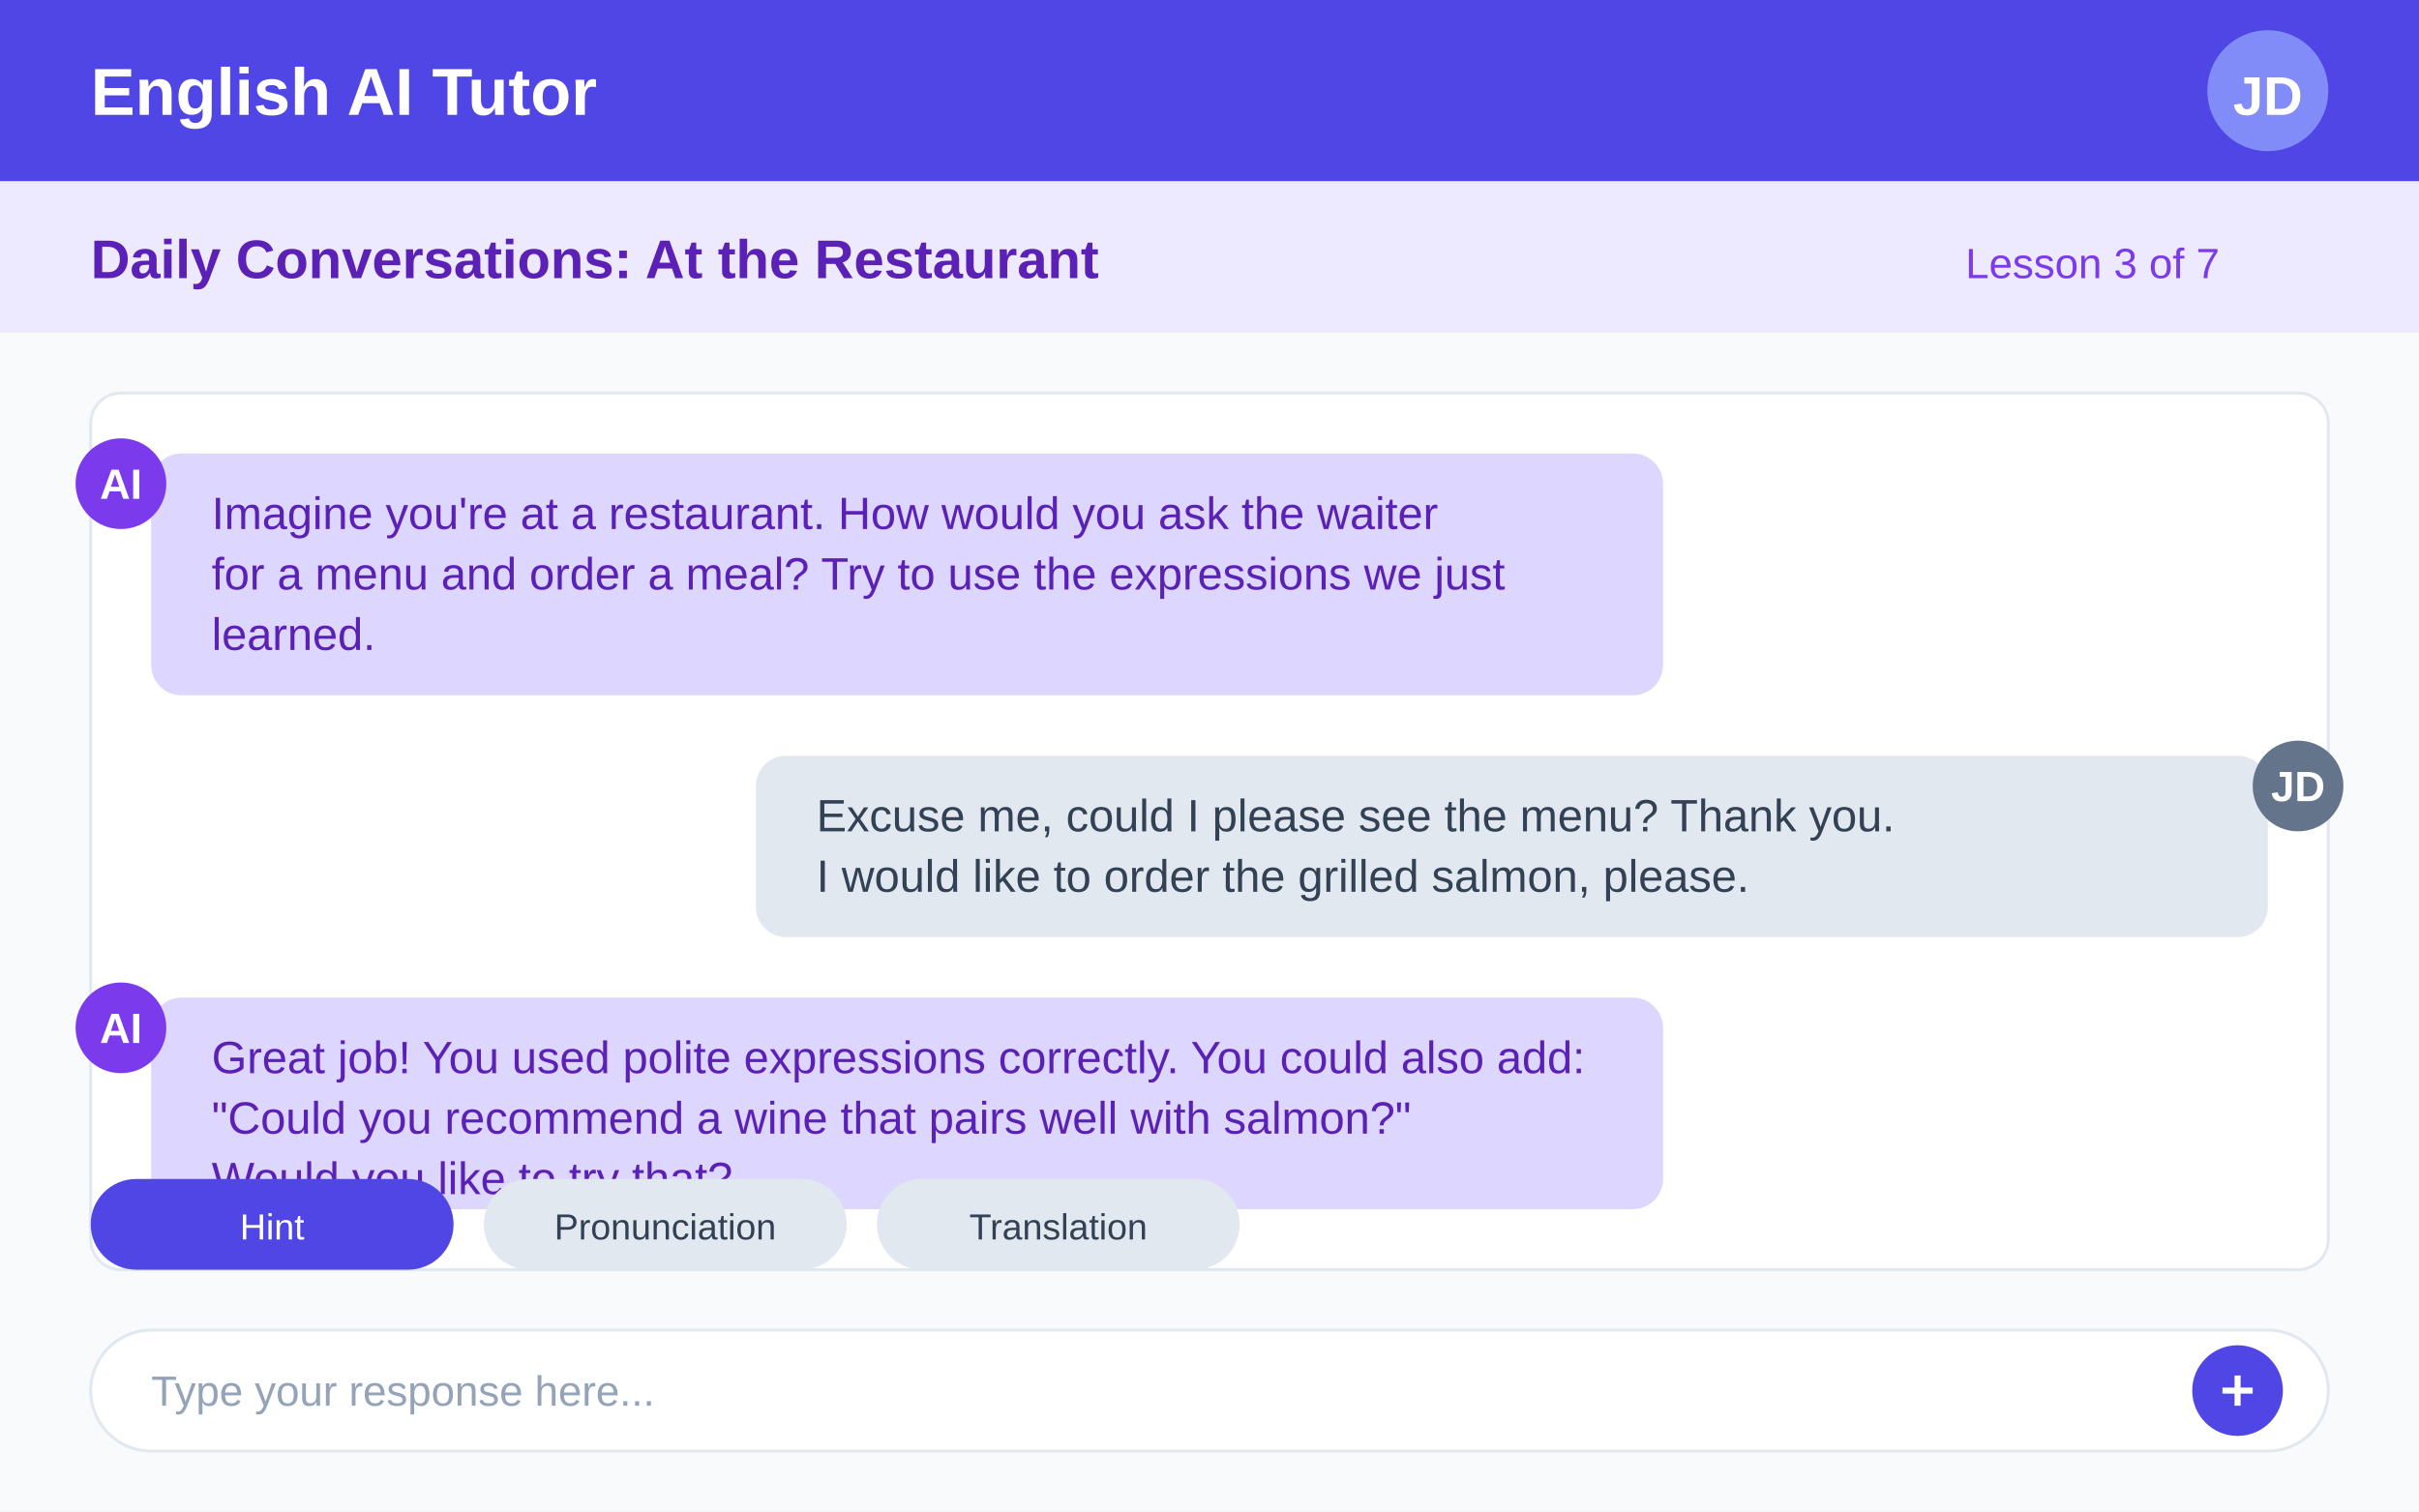
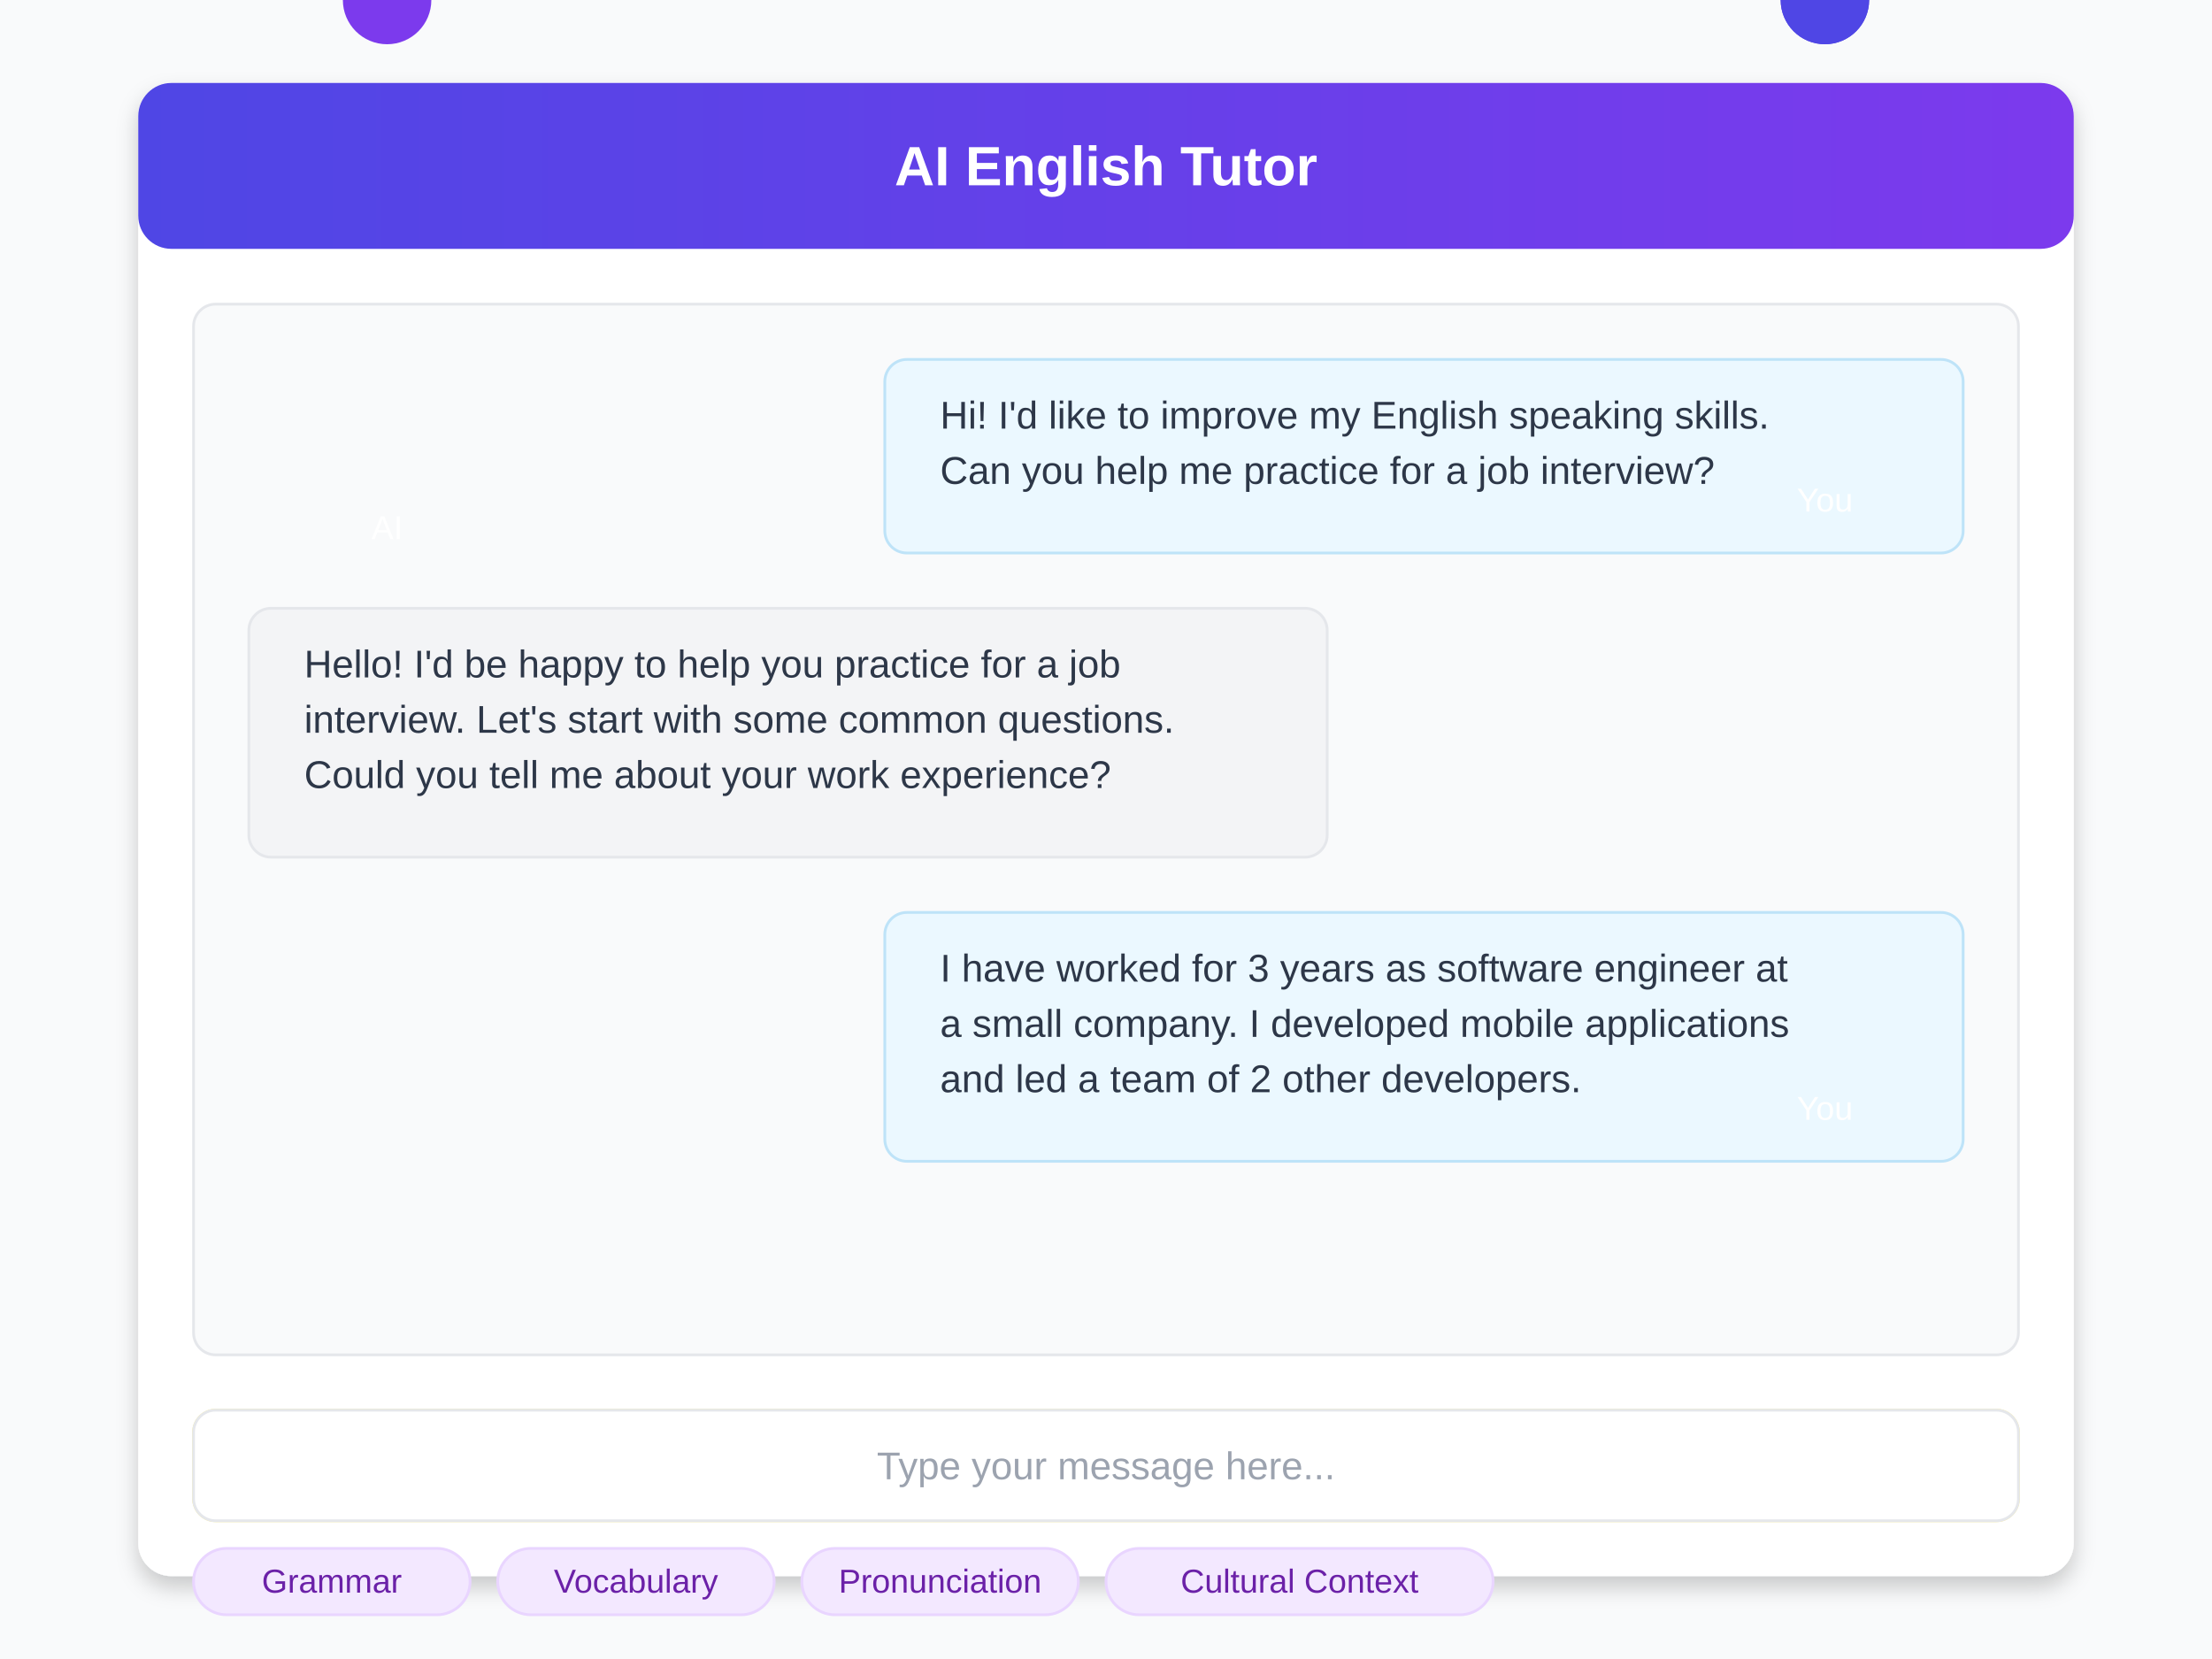
- <svg xmlns="http://www.w3.org/2000/svg" width="800" height="500" viewBox="0 0 800 500">
-   <rect width="800" height="500" fill="#f8fafc" />
-   <rect width="800" height="60" fill="#4f46e5" />
-   <text x="30" y="38" font-family="Arial" font-size="22" font-weight="bold" fill="white">English AI Tutor</text>
-   <circle cx="750" cy="30" r="20" fill="#818cf8" />
-   <text x="750" y="38" font-family="Arial" font-size="18" font-weight="bold" fill="white" text-anchor="middle">JD</text>
-   <rect x="0" y="60" width="800" height="50" fill="#ede9fe" />
-   <text x="30" y="92" font-family="Arial" font-size="18" font-weight="bold" fill="#5b21b6">Daily Conversations: At the Restaurant</text>
-   <text x="650" y="92" font-family="Arial" font-size="14" fill="#7c3aed">Lesson 3 of 7</text>
-   <rect x="30" y="130" width="740" height="290" rx="10" fill="white" stroke="#e2e8f0" stroke-width="1" />
-   <rect x="50" y="150" width="500" height="80" rx="10" fill="#ddd6fe" />
-   <circle cx="40" cy="160" r="15" fill="#7c3aed" />
-   <text x="40" y="165" font-family="Arial" font-size="14" font-weight="bold" fill="white" text-anchor="middle">AI</text>
-   <text x="70" y="175" font-family="Arial" font-size="15" fill="#5b21b6">Imagine you're at a restaurant. How would you ask the waiter</text>
-   <text x="70" y="195" font-family="Arial" font-size="15" fill="#5b21b6">for a menu and order a meal? Try to use the expressions we just</text>
-   <text x="70" y="215" font-family="Arial" font-size="15" fill="#5b21b6">learned.</text>
-   <rect x="250" y="250" width="500" height="60" rx="10" fill="#e2e8f0" />
-   <circle cx="760" cy="260" r="15" fill="#64748b" />
-   <text x="760" y="265" font-family="Arial" font-size="14" font-weight="bold" fill="white" text-anchor="middle">JD</text>
-   <text x="270" y="275" font-family="Arial" font-size="15" fill="#334155">Excuse me, could I please see the menu? Thank you.</text>
-   <text x="270" y="295" font-family="Arial" font-size="15" fill="#334155">I would like to order the grilled salmon, please.</text>
-   <rect x="50" y="330" width="500" height="70" rx="10" fill="#ddd6fe" />
-   <circle cx="40" cy="340" r="15" fill="#7c3aed" />
-   <text x="40" y="345" font-family="Arial" font-size="14" font-weight="bold" fill="white" text-anchor="middle">AI</text>
-   <text x="70" y="355" font-family="Arial" font-size="15" fill="#5b21b6">Great job! You used polite expressions correctly. You could also add:</text>
-   <text x="70" y="375" font-family="Arial" font-size="15" fill="#5b21b6">"Could you recommend a wine that pairs well with salmon?"</text>
-   <text x="70" y="395" font-family="Arial" font-size="15" fill="#5b21b6">Would you like to try that?</text>
-   <rect x="30" y="440" width="740" height="40" rx="20" fill="white" stroke="#e2e8f0" stroke-width="1" />
-   <text x="50" y="465" font-family="Arial" font-size="14" fill="#94a3b8">Type your response here...</text>
-   <circle cx="740" cy="460" r="15" fill="#4f46e5" />
-   <path d="M 735 460 L 745 460 M 740 455 L 740 465" stroke="white" stroke-width="2" />
-   <rect x="30" y="390" width="120" height="30" rx="15" fill="#4f46e5" />
-   <text x="90" y="410" font-family="Arial" font-size="12" fill="white" text-anchor="middle">Hint</text>
-   <rect x="160" y="390" width="120" height="30" rx="15" fill="#e2e8f0" />
-   <text x="220" y="410" font-family="Arial" font-size="12" fill="#334155" text-anchor="middle">Pronunciation</text>
-   <rect x="290" y="390" width="120" height="30" rx="15" fill="#e2e8f0" />
-   <text x="350" y="410" font-family="Arial" font-size="12" fill="#334155" text-anchor="middle">Translation</text>
+ <svg xmlns="http://www.w3.org/2000/svg" width="800" height="600">
+   <defs>
+     <linearGradient id="grad1" x1="0%" y1="0%" x2="100%" y2="0%">
+       <stop offset="0%" style="stop-color:#4F46E5;stop-opacity:1" />
+       <stop offset="100%" style="stop-color:#7C3AED;stop-opacity:1" />
+     </linearGradient>
+     <filter id="shadow1" x="-10%" y="-10%" width="120%" height="120%">
+       <feDropShadow dx="0" dy="4" stdDeviation="4" flood-color="#0003" />
+     </filter>
+   </defs>
+   <rect width="800" height="600" fill="#F9FAFB" />
+   <rect x="50" y="30" width="700" height="540" rx="12" ry="12" fill="white" filter="url(#shadow1)" />
+   <rect x="50" y="30" width="700" height="60" rx="12" ry="12" fill="url(#grad1)" />
+   <text x="400" y="67" font-family="Arial, sans-serif" font-size="20" fill="white" text-anchor="middle" font-weight="bold">AI English Tutor</text>
+   <rect x="70" y="110" width="660" height="380" rx="8" ry="8" fill="#F9FAFB" stroke="#E5E7EB" stroke-width="1" />
+   <rect x="320" y="130" width="390" height="70" rx="8" ry="8" fill="#EBF8FF" stroke="#BEE3F8" stroke-width="1" />
+   <text x="340" y="155" font-family="Arial, sans-serif" font-size="14" fill="#2D3748">
+     <tspan x="340" y="155">Hi! I'd like to improve my English speaking skills.</tspan>
+     <tspan x="340" y="175">Can you help me practice for a job interview?</tspan>
+   </text>
+   <circle cx="660" y="180" r="16" fill="#4F46E5" />
+   <text x="660" y="185" font-family="Arial, sans-serif" font-size="12" fill="white" text-anchor="middle">You</text>
+   <rect x="90" y="220" width="390" height="90" rx="8" ry="8" fill="#F3F4F6" stroke="#E5E7EB" stroke-width="1" />
+   <text x="110" y="245" font-family="Arial, sans-serif" font-size="14" fill="#2D3748">
+     <tspan x="110" y="245">Hello! I'd be happy to help you practice for a job</tspan>
+     <tspan x="110" y="265">interview. Let's start with some common questions.</tspan>
+     <tspan x="110" y="285">Could you tell me about your work experience?</tspan>
+   </text>
+   <circle cx="140" y="190" r="16" fill="#7C3AED" />
+   <text x="140" y="195" font-family="Arial, sans-serif" font-size="12" fill="white" text-anchor="middle">AI</text>
+   <rect x="320" y="330" width="390" height="90" rx="8" ry="8" fill="#EBF8FF" stroke="#BEE3F8" stroke-width="1" />
+   <text x="340" y="355" font-family="Arial, sans-serif" font-size="14" fill="#2D3748">
+     <tspan x="340" y="355">I have worked for 3 years as software engineer at</tspan>
+     <tspan x="340" y="375">a small company. I developed mobile applications</tspan>
+     <tspan x="340" y="395">and led a team of 2 other developers.</tspan>
+   </text>
+   <circle cx="660" y="400" r="16" fill="#4F46E5" />
+   <text x="660" y="405" font-family="Arial, sans-serif" font-size="12" fill="white" text-anchor="middle">You</text>
+   <rect x="70" y="510" width="660" height="40" rx="8" ry="8" fill="#FEFCE8" stroke="#FEF08A" stroke-width="1" />
+   <text x="90" y="535" font-family="Arial, sans-serif" font-size="13" fill="#854D0E" font-style="italic">
+     Grammar feedback: Consider using "as a software engineer" instead of "as software engineer"
+   </text>
+   <rect x="70" y="510" width="660" height="40" rx="8" ry="8" fill="white" stroke="#E5E7EB" stroke-width="1" />
+   <text x="400" y="535" font-family="Arial, sans-serif" font-size="14" fill="#9CA3AF" text-anchor="middle">Type your message here...</text>
+   <g id="features" transform="translate(70, 560)">
+     <rect x="0" y="0" width="100" height="24" rx="12" ry="12" fill="#F3E8FF" stroke="#E9D5FF" stroke-width="1" />
+     <text x="50" y="16" font-family="Arial, sans-serif" font-size="12" fill="#6B21A8" text-anchor="middle">Grammar</text>
+     <rect x="110" y="0" width="100" height="24" rx="12" ry="12" fill="#F3E8FF" stroke="#E9D5FF" stroke-width="1" />
+     <text x="160" y="16" font-family="Arial, sans-serif" font-size="12" fill="#6B21A8" text-anchor="middle">Vocabulary</text>
+     <rect x="220" y="0" width="100" height="24" rx="12" ry="12" fill="#F3E8FF" stroke="#E9D5FF" stroke-width="1" />
+     <text x="270" y="16" font-family="Arial, sans-serif" font-size="12" fill="#6B21A8" text-anchor="middle">Pronunciation</text>
+     <rect x="330" y="0" width="140" height="24" rx="12" ry="12" fill="#F3E8FF" stroke="#E9D5FF" stroke-width="1" />
+     <text x="400" y="16" font-family="Arial, sans-serif" font-size="12" fill="#6B21A8" text-anchor="middle">Cultural Context</text>
+   </g>
</svg>
